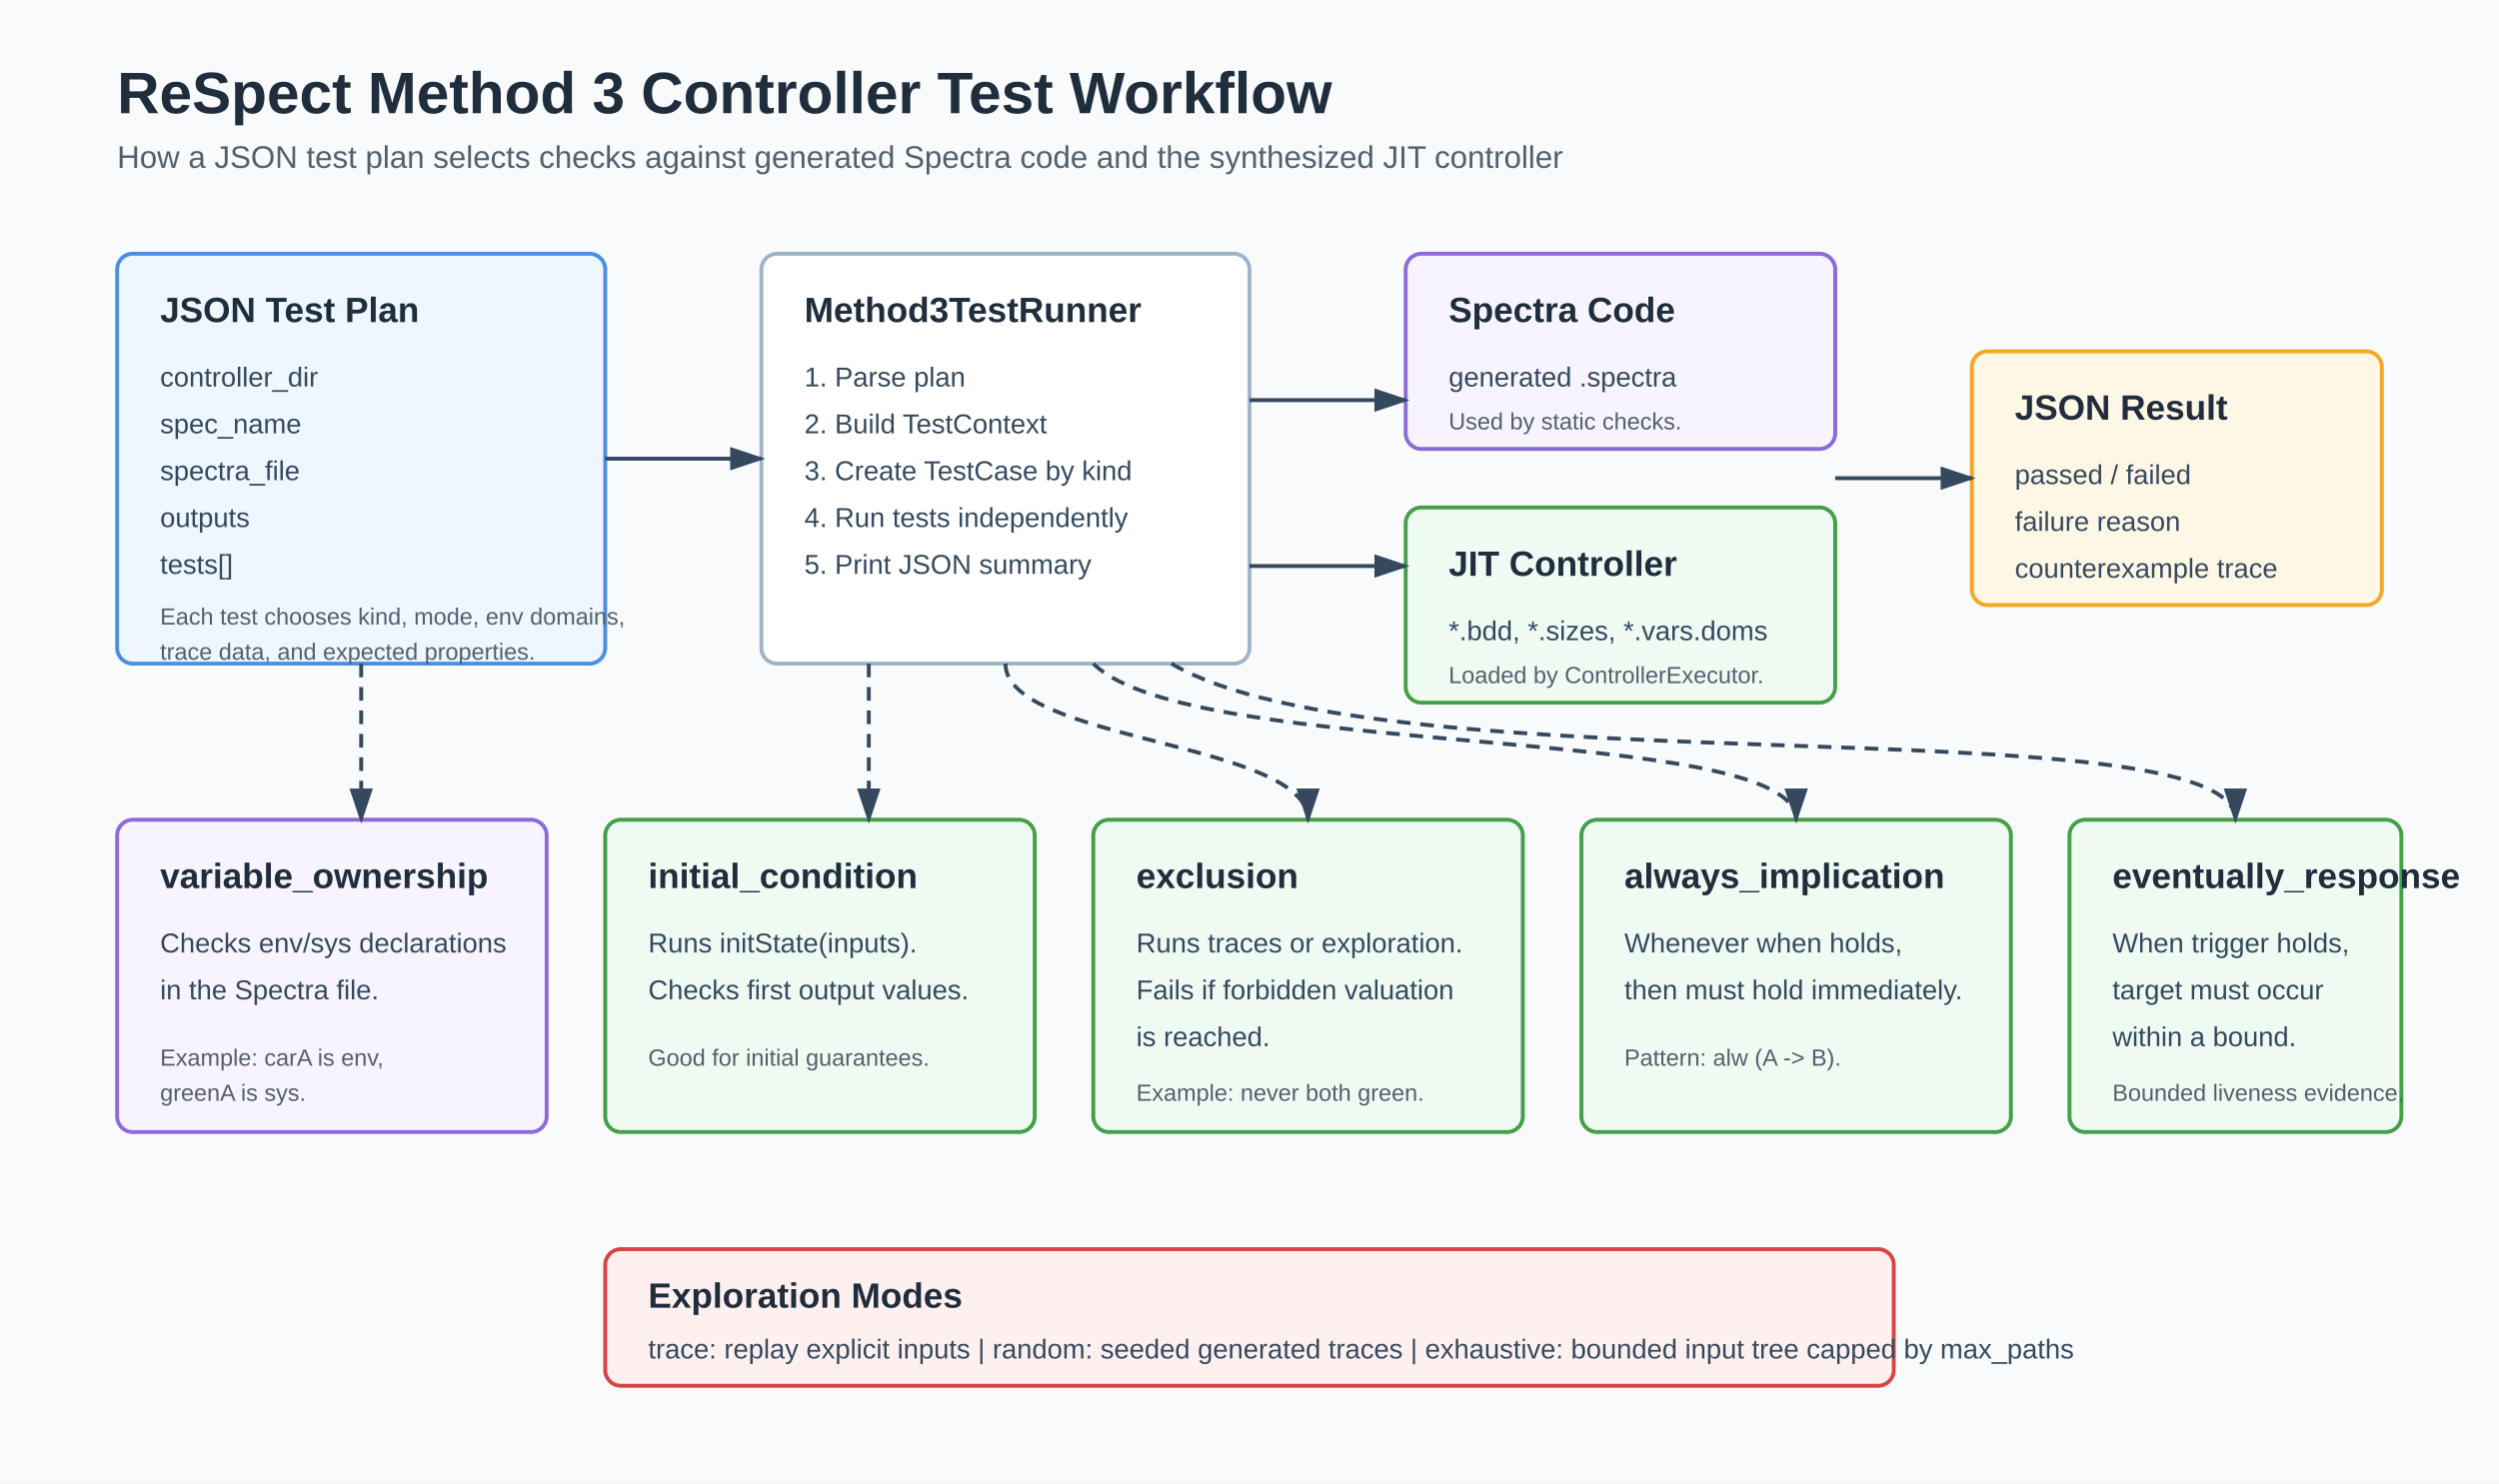
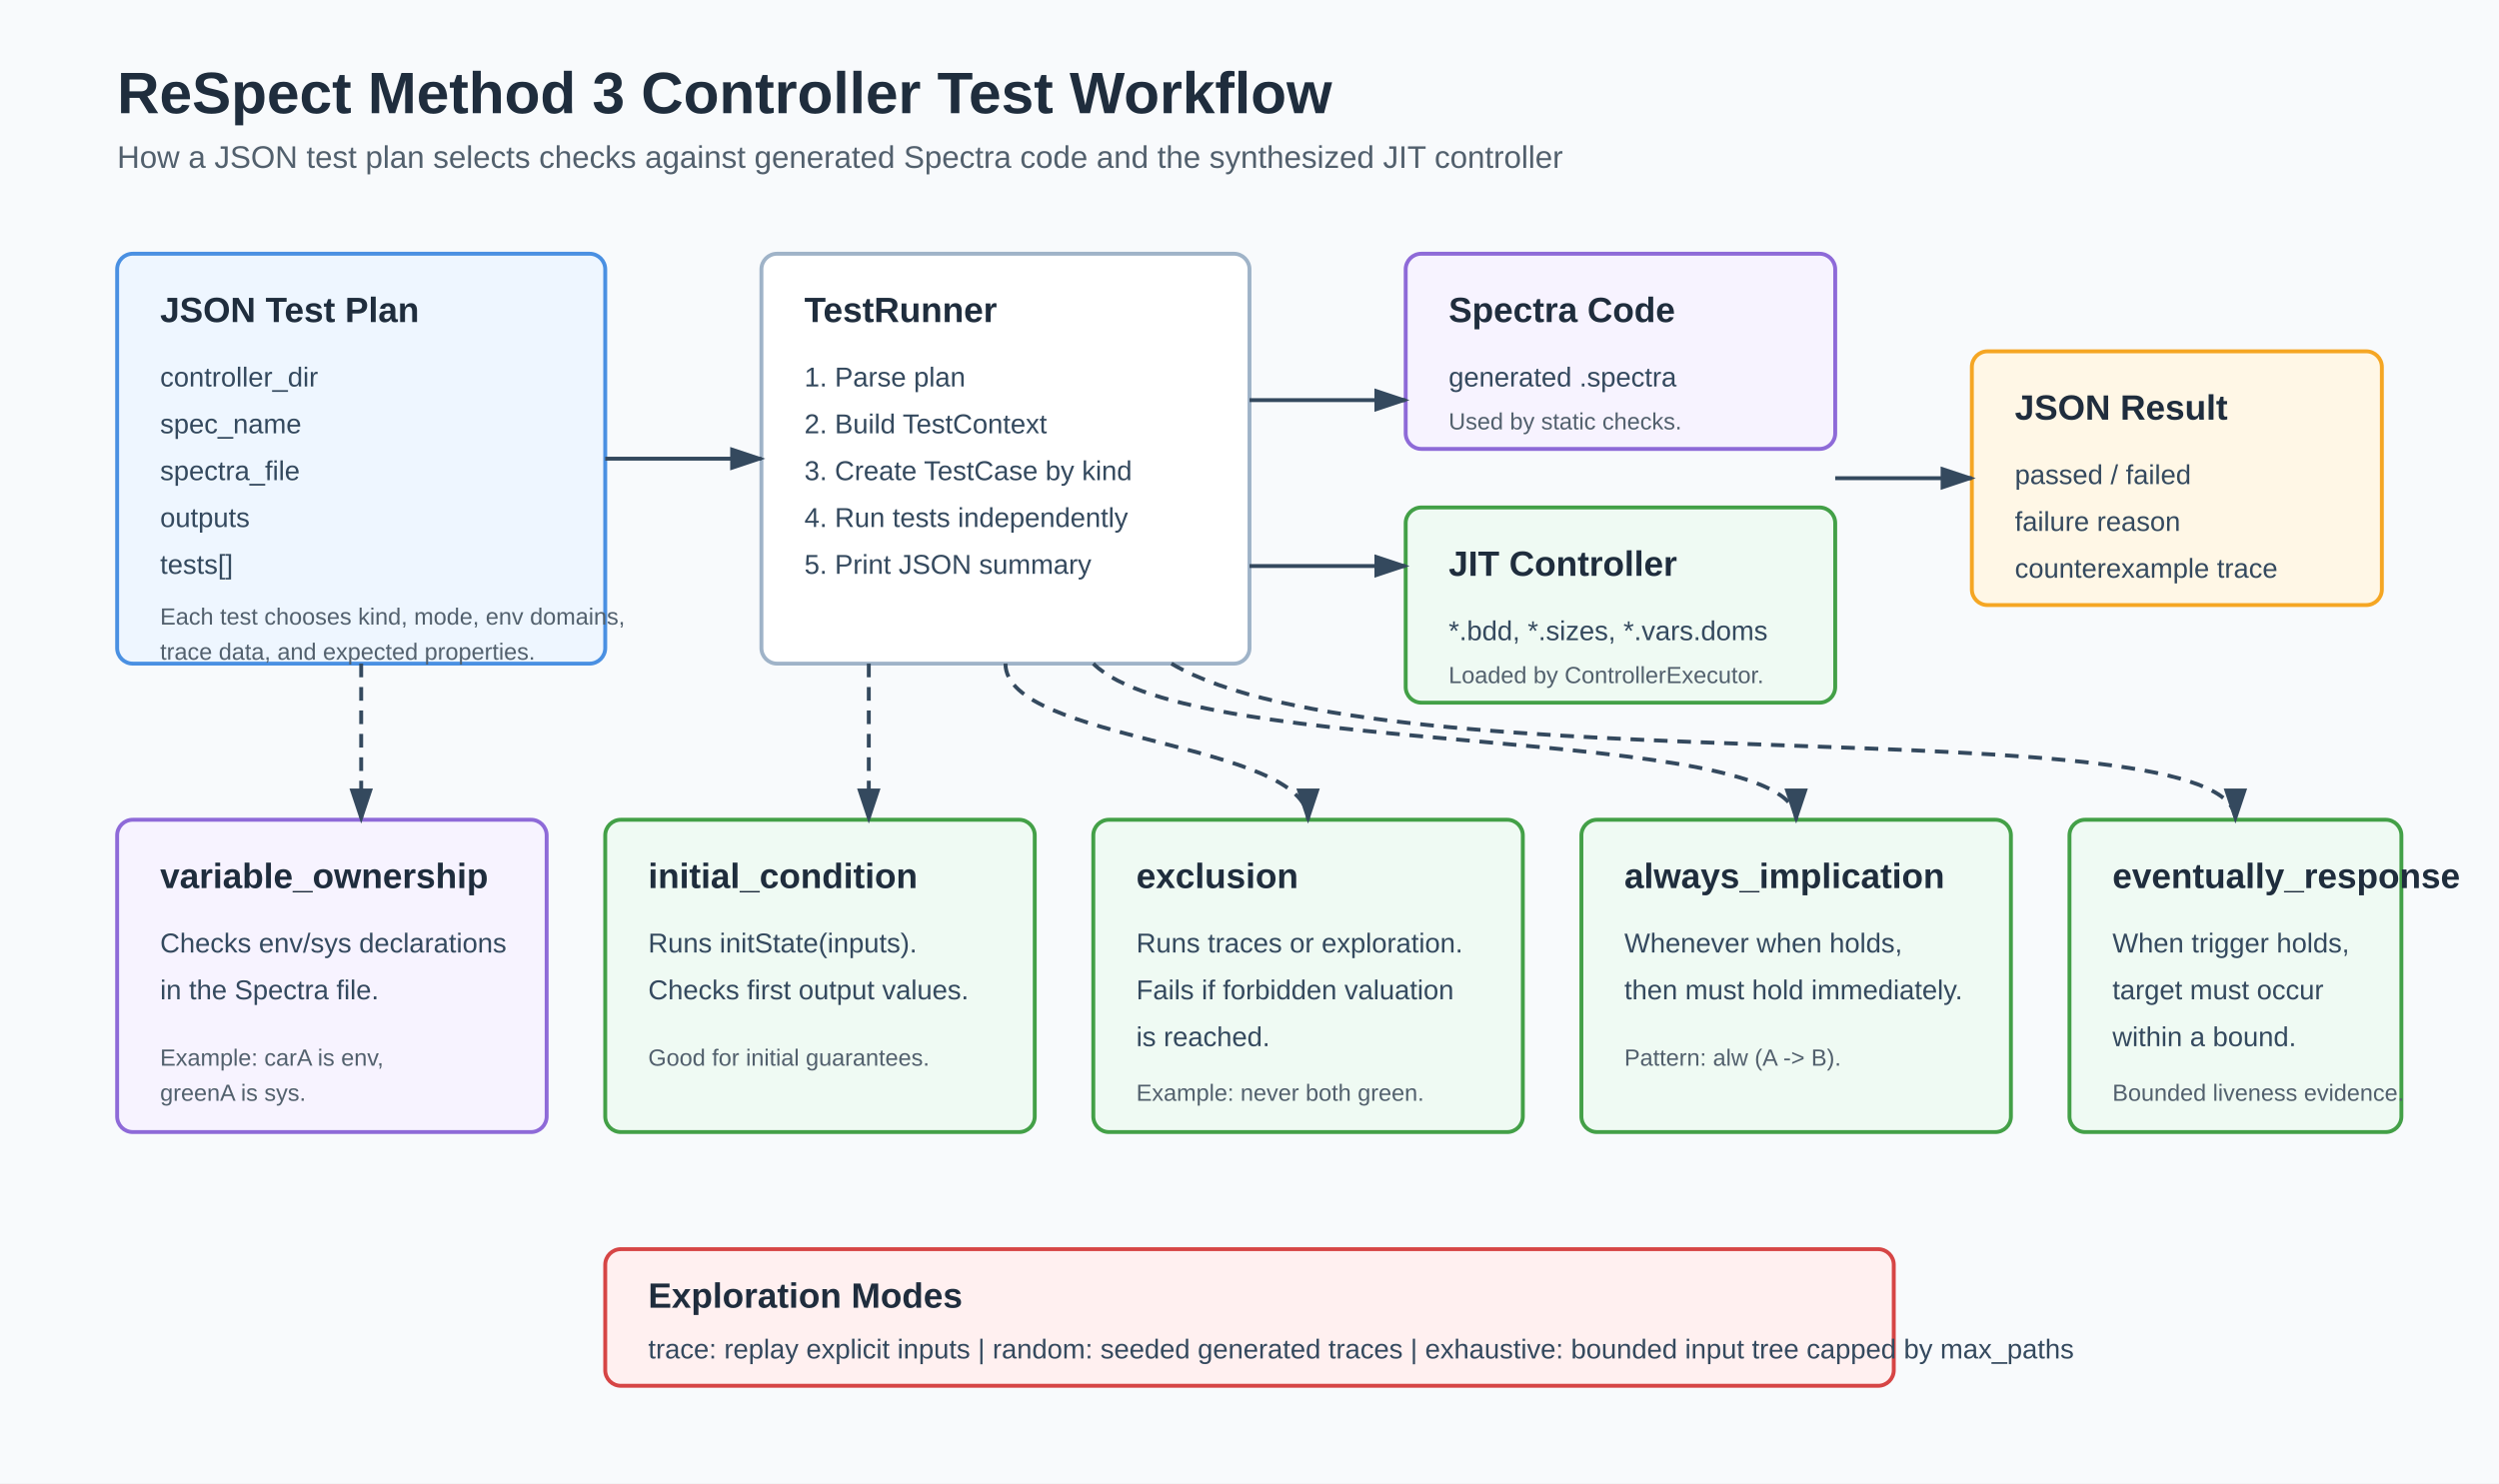
<svg xmlns="http://www.w3.org/2000/svg" width="1280" height="760" viewBox="0 0 1280 760">
  <defs>
    <marker id="arrow" markerWidth="10" markerHeight="10" refX="8" refY="3" orient="auto" markerUnits="strokeWidth">
      <path d="M0,0 L0,6 L9,3 z" fill="#34495e" />
    </marker>
    <style>
      text { font-family: Arial, Helvetica, sans-serif; fill: #1f2d3d; }
      .title { font-size: 30px; font-weight: 700; }
      .subtitle { font-size: 16px; fill: #52606d; }
      .box-title { font-size: 18px; font-weight: 700; }
      .body { font-size: 14px; fill: #34495e; }
      .small { font-size: 12px; fill: #52606d; }
      .box { fill: #ffffff; stroke: #9fb3c8; stroke-width: 2; rx: 8; }
      .plan { fill: #eef6ff; stroke: #4a90e2; }
      .static { fill: #f7f3ff; stroke: #8e6ad8; }
      .exec { fill: #effaf3; stroke: #43a047; }
      .result { fill: #fff7e6; stroke: #f5a623; }
      .warn { fill: #fff0f0; stroke: #d64545; }
      .arrow { stroke: #34495e; stroke-width: 2; fill: none; marker-end: url(#arrow); }
      .dash { stroke-dasharray: 7 5; }
    </style>
  </defs>
  <rect width="1280" height="760" fill="#f8fafc" />
  <text x="60" y="58" class="title">ReSpect Method 3 Controller Test Workflow</text>
  <text x="60" y="86" class="subtitle">How a JSON test plan selects checks against generated Spectra code and the synthesized JIT controller</text>
  <rect x="60" y="130" width="250" height="210" class="box plan" />
  <text x="82" y="165" class="box-title">JSON Test Plan</text>
  <text x="82" y="198" class="body">controller_dir</text>
  <text x="82" y="222" class="body">spec_name</text>
  <text x="82" y="246" class="body">spectra_file</text>
  <text x="82" y="270" class="body">outputs</text>
  <text x="82" y="294" class="body">tests[]</text>
  <text x="82" y="320" class="small">Each test chooses kind, mode, env domains,</text>
  <text x="82" y="338" class="small">trace data, and expected properties.</text>
  <rect x="390" y="130" width="250" height="210" class="box" />
-   <text x="412" y="165" class="box-title">Method3TestRunner</text>
+   <text x="412" y="165" class="box-title">TestRunner</text>
  <text x="412" y="198" class="body">1. Parse plan</text>
  <text x="412" y="222" class="body">2. Build TestContext</text>
  <text x="412" y="246" class="body">3. Create TestCase by kind</text>
  <text x="412" y="270" class="body">4. Run tests independently</text>
  <text x="412" y="294" class="body">5. Print JSON summary</text>
  <rect x="720" y="130" width="220" height="100" class="box static" />
  <text x="742" y="165" class="box-title">Spectra Code</text>
  <text x="742" y="198" class="body">generated .spectra</text>
  <text x="742" y="220" class="small">Used by static checks.</text>
  <rect x="720" y="260" width="220" height="100" class="box exec" />
  <text x="742" y="295" class="box-title">JIT Controller</text>
  <text x="742" y="328" class="body">*.bdd, *.sizes, *.vars.doms</text>
  <text x="742" y="350" class="small">Loaded by ControllerExecutor.</text>
  <rect x="1010" y="180" width="210" height="130" class="box result" />
  <text x="1032" y="215" class="box-title">JSON Result</text>
  <text x="1032" y="248" class="body">passed / failed</text>
  <text x="1032" y="272" class="body">failure reason</text>
  <text x="1032" y="296" class="body">counterexample trace</text>
  <path d="M310 235 H390" class="arrow" />
  <path d="M640 205 H720" class="arrow" />
  <path d="M640 290 H720" class="arrow" />
  <path d="M940 245 H1010" class="arrow" />
  <rect x="60" y="420" width="220" height="160" class="box static" />
  <text x="82" y="455" class="box-title">variable_ownership</text>
  <text x="82" y="488" class="body">Checks env/sys declarations</text>
  <text x="82" y="512" class="body">in the Spectra file.</text>
  <text x="82" y="546" class="small">Example: carA is env,</text>
  <text x="82" y="564" class="small">greenA is sys.</text>
  <rect x="310" y="420" width="220" height="160" class="box exec" />
  <text x="332" y="455" class="box-title">initial_condition</text>
  <text x="332" y="488" class="body">Runs initState(inputs).</text>
  <text x="332" y="512" class="body">Checks first output values.</text>
  <text x="332" y="546" class="small">Good for initial guarantees.</text>
  <rect x="560" y="420" width="220" height="160" class="box exec" />
  <text x="582" y="455" class="box-title">exclusion</text>
  <text x="582" y="488" class="body">Runs traces or exploration.</text>
  <text x="582" y="512" class="body">Fails if forbidden valuation</text>
  <text x="582" y="536" class="body">is reached.</text>
  <text x="582" y="564" class="small">Example: never both green.</text>
  <rect x="810" y="420" width="220" height="160" class="box exec" />
  <text x="832" y="455" class="box-title">always_implication</text>
  <text x="832" y="488" class="body">Whenever when holds,</text>
  <text x="832" y="512" class="body">then must hold immediately.</text>
  <text x="832" y="546" class="small">Pattern: alw (A -&gt; B).</text>
  <rect x="1060" y="420" width="170" height="160" class="box exec" />
  <text x="1082" y="455" class="box-title">eventually_response</text>
  <text x="1082" y="488" class="body">When trigger holds,</text>
  <text x="1082" y="512" class="body">target must occur</text>
  <text x="1082" y="536" class="body">within a bound.</text>
  <text x="1082" y="564" class="small">Bounded liveness evidence.</text>
  <path d="M185 340 V420" class="arrow dash" />
  <path d="M445 340 V420" class="arrow dash" />
  <path d="M515 340 C515 380 670 380 670 420" class="arrow dash" />
  <path d="M560 340 C610 390 920 370 920 420" class="arrow dash" />
  <path d="M600 340 C710 405 1145 360 1145 420" class="arrow dash" />
  <rect x="310" y="640" width="660" height="70" class="box warn" />
  <text x="332" y="670" class="box-title">Exploration Modes</text>
  <text x="332" y="696" class="body">trace: replay explicit inputs | random: seeded generated traces | exhaustive: bounded input tree capped by max_paths</text>
</svg>
